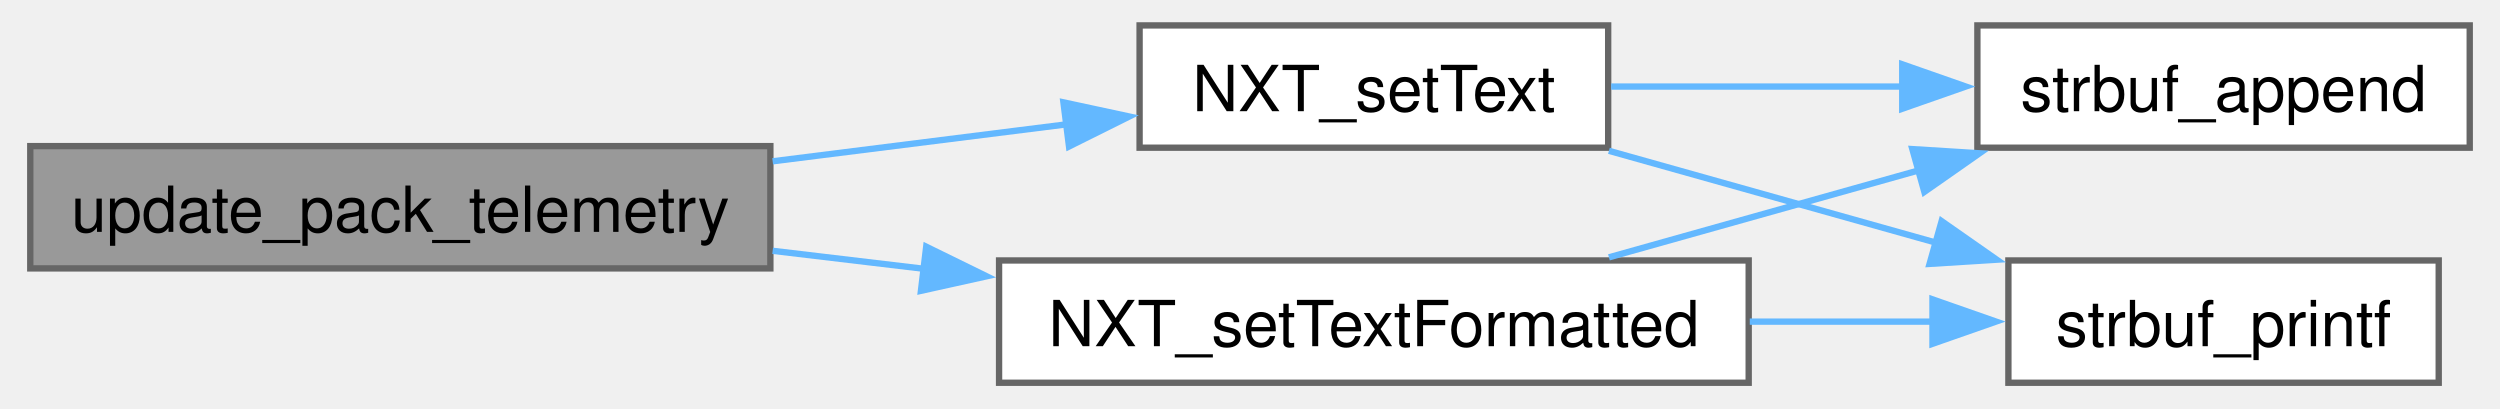
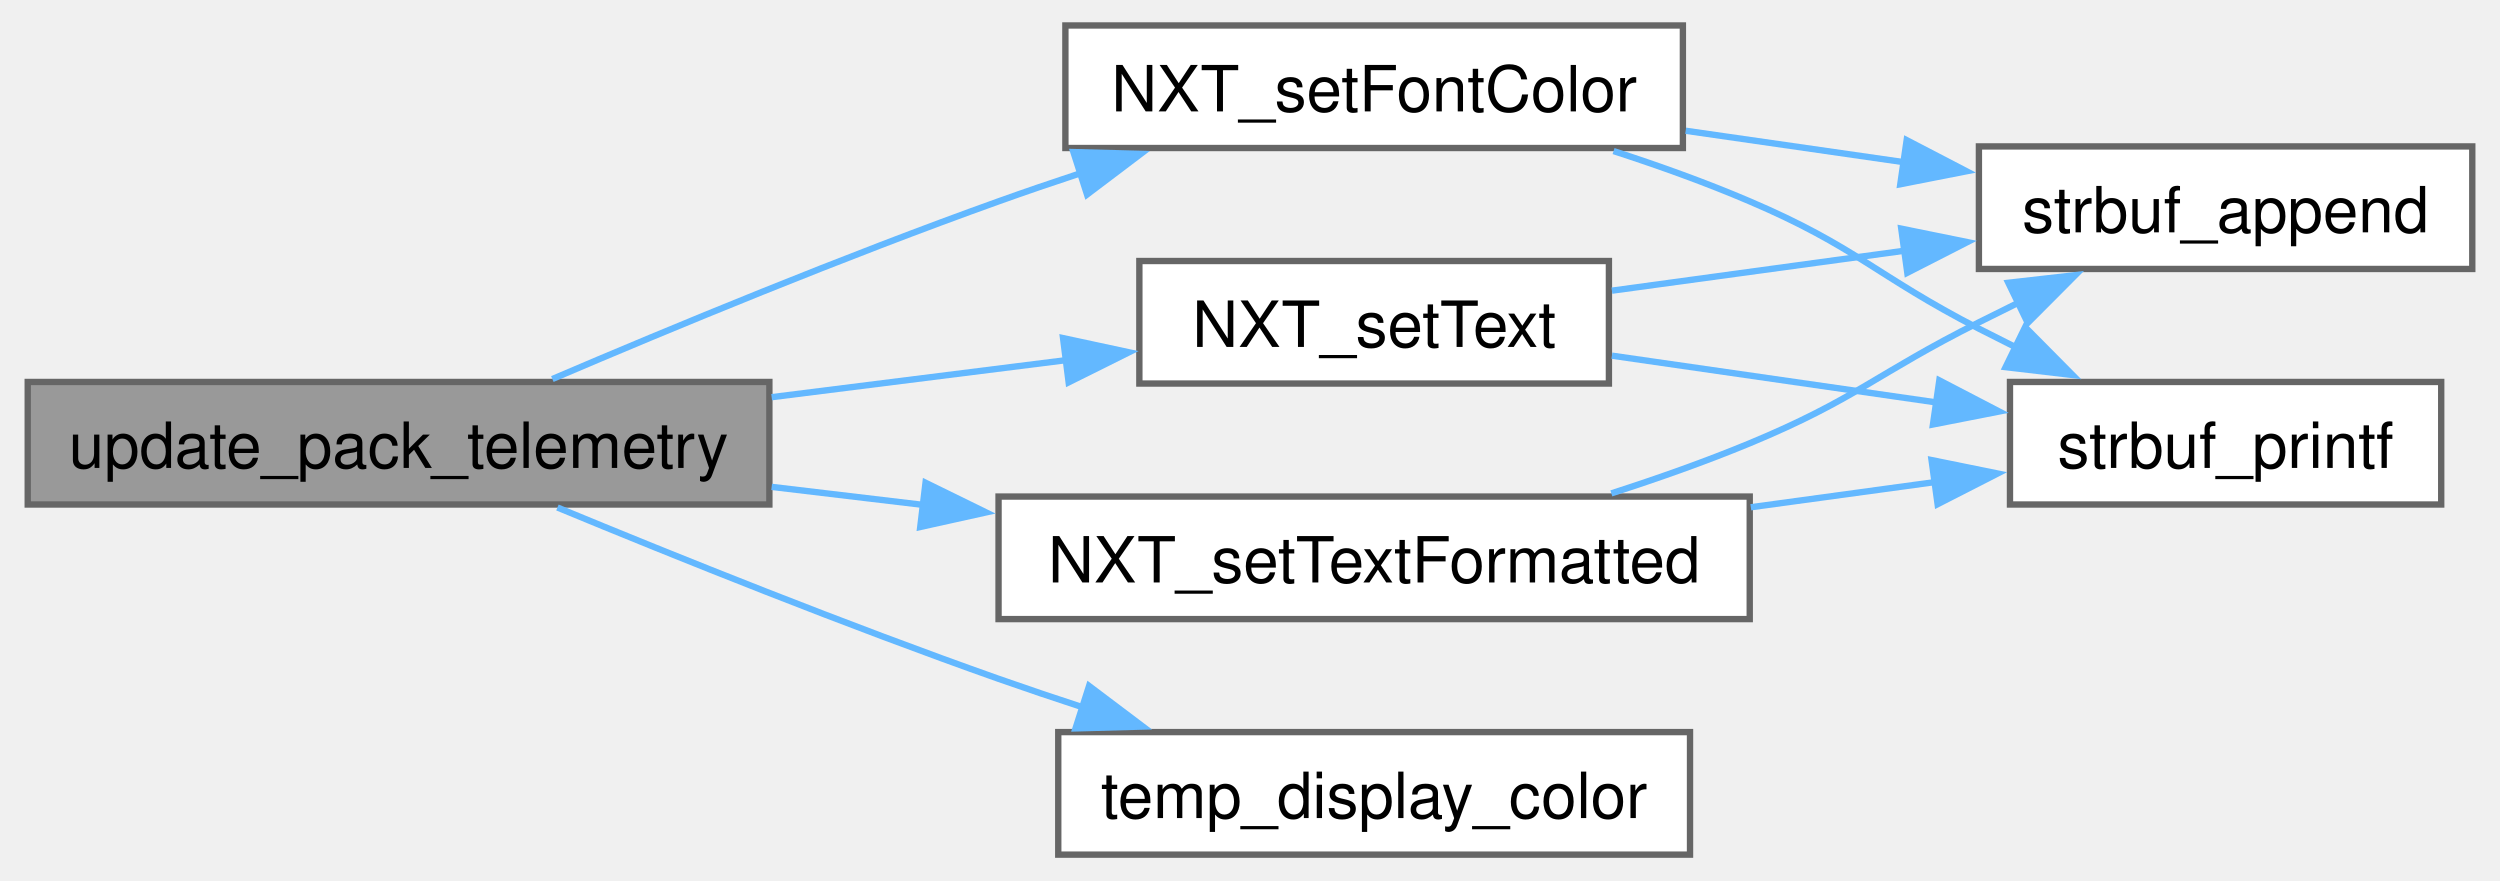
- <svg xmlns="http://www.w3.org/2000/svg" xmlns:xlink="http://www.w3.org/1999/xlink" width="392pt" height="64pt" viewBox="0.00 0.00 392.00 64.25">
-   <g id="graph0" class="graph" transform="scale(1 1) rotate(0) translate(4 60.25)">
+ <svg xmlns="http://www.w3.org/2000/svg" xmlns:xlink="http://www.w3.org/1999/xlink" width="392pt" height="138pt" viewBox="0.00 0.00 392.00 138.25">
+   <g id="graph0" class="graph" transform="scale(1 1) rotate(0) translate(4 134.25)">
    <g id="Node000001" class="node">
      <g id="a_Node000001">
        <a xlink:title=" ">
-           <polygon fill="#999999" stroke="#666666" points="116.5,-37.25 0,-37.25 0,-18 116.5,-18 116.5,-37.25" />
-           <text text-anchor="middle" x="58.25" y="-23.75" font-family="Helvetica,sans-Serif" font-size="10.00">update_pack_telemetry</text>
+           <polygon fill="#999999" stroke="#666666" points="116.5,-74.25 0,-74.25 0,-55 116.5,-55 116.5,-74.25" />
+           <text text-anchor="middle" x="58.25" y="-60.75" font-family="Helvetica,sans-Serif" font-size="10.00">update_pack_telemetry</text>
        </a>
      </g>
    </g>
    <g id="Node000002" class="node">
      <g id="a_Node000002">
-         <a xlink:href="nextion_8c.html#ab2a89fd8e292338a6e570a41a698ad3a" target="_top" xlink:title="Sets the text of a Nextion display object.">
-           <polygon fill="white" stroke="#666666" points="248.38,-56.25 174.62,-56.25 174.62,-37 248.38,-37 248.38,-56.25" />
-           <text text-anchor="middle" x="211.5" y="-42.75" font-family="Helvetica,sans-Serif" font-size="10.00">NXT_setText</text>
+         <a xlink:href="nextion_8c.html#af603b7d431ae4f94d55bf04b2034a8cc" target="_top" xlink:title="Sets the font color of a specified object on the Nextion display.">
+           <polygon fill="white" stroke="#666666" points="260,-130.25 163,-130.25 163,-111 260,-111 260,-130.25" />
+           <text text-anchor="middle" x="211.5" y="-116.75" font-family="Helvetica,sans-Serif" font-size="10.00">NXT_setFontColor</text>
        </a>
      </g>
    </g>
    <g id="edge1_Node000001_Node000002" class="edge">
      <g id="a_edge1_Node000001_Node000002">
        <a xlink:title=" ">
-           <path fill="none" stroke="#63b8ff" d="M116.86,-34.86C132.15,-36.78 148.47,-38.83 163.14,-40.68" />
-           <polygon fill="#63b8ff" stroke="#63b8ff" points="162.63,-44.14 172.99,-41.91 163.51,-37.19 162.63,-44.14" />
+           <path fill="none" stroke="#63b8ff" d="M82.41,-74.71C101.15,-82.72 128.31,-93.96 152.5,-102.62 156.68,-104.12 161.05,-105.61 165.44,-107.06" />
+           <polygon fill="#63b8ff" stroke="#63b8ff" points="164.26,-110.36 174.85,-110.08 166.4,-103.69 164.26,-110.36" />
        </a>
      </g>
    </g>
    <g id="Node000005" class="node">
      <g id="a_Node000005">
-         <a xlink:href="nextion_8c.html#a8af8629d8160abf996231ff267e43564" target="_top" xlink:title="Sets the text of a Nextion display object using printf-style formatting.">
-           <polygon fill="white" stroke="#666666" points="270.5,-19.25 152.5,-19.25 152.5,0 270.5,0 270.5,-19.25" />
-           <text text-anchor="middle" x="211.5" y="-5.75" font-family="Helvetica,sans-Serif" font-size="10.00">NXT_setTextFormatted</text>
+         <a xlink:href="nextion_8c.html#ab2a89fd8e292338a6e570a41a698ad3a" target="_top" xlink:title="Sets the text of a Nextion display object.">
+           <polygon fill="white" stroke="#666666" points="248.38,-93.25 174.62,-93.25 174.62,-74 248.38,-74 248.38,-93.25" />
+           <text text-anchor="middle" x="211.5" y="-79.75" font-family="Helvetica,sans-Serif" font-size="10.00">NXT_setText</text>
        </a>
      </g>
    </g>
    <g id="edge4_Node000001_Node000005" class="edge">
      <g id="a_edge4_Node000001_Node000005">
        <a xlink:title=" ">
-           <path fill="none" stroke="#63b8ff" d="M116.86,-20.77C124.69,-19.84 132.8,-18.87 140.81,-17.92" />
-           <polygon fill="#63b8ff" stroke="#63b8ff" points="141.03,-21.42 150.54,-16.76 140.2,-14.47 141.03,-21.42" />
+           <path fill="none" stroke="#63b8ff" d="M116.86,-71.86C132.15,-73.78 148.47,-75.83 163.14,-77.68" />
+           <polygon fill="#63b8ff" stroke="#63b8ff" points="162.63,-81.14 172.99,-78.91 163.51,-74.19 162.63,-81.14" />
+         </a>
+       </g>
+     </g>
+     <g id="Node000006" class="node">
+       <g id="a_Node000006">
+         <a xlink:href="nextion_8c.html#a8af8629d8160abf996231ff267e43564" target="_top" xlink:title="Sets the text of a Nextion display object using printf-style formatting.">
+           <polygon fill="white" stroke="#666666" points="270.5,-56.25 152.5,-56.25 152.5,-37 270.5,-37 270.5,-56.25" />
+           <text text-anchor="middle" x="211.5" y="-42.75" font-family="Helvetica,sans-Serif" font-size="10.00">NXT_setTextFormatted</text>
+         </a>
+       </g>
+     </g>
+     <g id="edge7_Node000001_Node000006" class="edge">
+       <g id="a_edge7_Node000001_Node000006">
+         <a xlink:title=" ">
+           <path fill="none" stroke="#63b8ff" d="M116.86,-57.77C124.69,-56.84 132.8,-55.87 140.81,-54.92" />
+           <polygon fill="#63b8ff" stroke="#63b8ff" points="141.03,-58.42 150.54,-53.76 140.2,-51.47 141.03,-58.42" />
+         </a>
+       </g>
+     </g>
+     <g id="Node000007" class="node">
+       <g id="a_Node000007">
+         <a xlink:href="colors_8h.html#ac89667e0f076e58ef33f7498cefe9195" target="_top" xlink:title="determine the color of the text based on celcius temperature">
+           <polygon fill="white" stroke="#666666" points="261.12,-19.25 161.88,-19.25 161.88,0 261.12,0 261.12,-19.25" />
+           <text text-anchor="middle" x="211.5" y="-5.75" font-family="Helvetica,sans-Serif" font-size="10.00">temp_display_color</text>
+         </a>
+       </g>
+     </g>
+     <g id="edge10_Node000001_Node000007" class="edge">
+       <g id="a_edge10_Node000001_Node000007">
+         <a xlink:title=" ">
+           <path fill="none" stroke="#63b8ff" d="M83.21,-54.53C101.93,-46.78 128.69,-36.03 152.5,-27.62 156.86,-26.09 161.43,-24.54 166.01,-23.05" />
+           <polygon fill="#63b8ff" stroke="#63b8ff" points="166.72,-26.5 175.18,-20.12 164.59,-19.83 166.72,-26.5" />
        </a>
      </g>
    </g>
    <g id="Node000003" class="node">
      <g id="a_Node000003">
        <a xlink:href="strbuf_8c.html#a15380dc153a462b38a9b54f274c9c3b5" target="_top" xlink:title="Appends raw data to the buffer. If the data exceeds the buffer size, no data is appended.">
-           <polygon fill="white" stroke="#666666" points="384,-56.25 306.5,-56.25 306.5,-37 384,-37 384,-56.25" />
-           <text text-anchor="middle" x="345.25" y="-42.75" font-family="Helvetica,sans-Serif" font-size="10.00">strbuf_append</text>
+           <polygon fill="white" stroke="#666666" points="384,-111.25 306.5,-111.25 306.5,-92 384,-92 384,-111.25" />
+           <text text-anchor="middle" x="345.25" y="-97.75" font-family="Helvetica,sans-Serif" font-size="10.00">strbuf_append</text>
        </a>
      </g>
    </g>
    <g id="edge2_Node000002_Node000003" class="edge">
      <g id="a_edge2_Node000002_Node000003">
        <a xlink:title=" ">
-           <path fill="none" stroke="#63b8ff" d="M248.85,-46.62C263.05,-46.62 279.56,-46.62 294.82,-46.62" />
-           <polygon fill="#63b8ff" stroke="#63b8ff" points="294.67,-50.13 304.67,-46.63 294.67,-43.13 294.67,-50.13" />
+           <path fill="none" stroke="#63b8ff" d="M260.44,-113.71C271.58,-112.11 283.46,-110.39 294.67,-108.78" />
+           <polygon fill="#63b8ff" stroke="#63b8ff" points="295.15,-112.24 304.55,-107.35 294.15,-105.31 295.15,-112.24" />
        </a>
      </g>
    </g>
    <g id="Node000004" class="node">
      <g id="a_Node000004">
        <a xlink:href="strbuf_8c.html#a52ce36e86451c208f1846411e1f67dcf" target="_top" xlink:title="Appends formatted data to the buffer using printf-style formatting. !">
-           <polygon fill="white" stroke="#666666" points="379.12,-19.25 311.38,-19.25 311.38,0 379.12,0 379.12,-19.25" />
-           <text text-anchor="middle" x="345.25" y="-5.75" font-family="Helvetica,sans-Serif" font-size="10.00">strbuf_printf</text>
+           <polygon fill="white" stroke="#666666" points="379.12,-74.25 311.38,-74.25 311.38,-55 379.12,-55 379.12,-74.25" />
+           <text text-anchor="middle" x="345.25" y="-60.75" font-family="Helvetica,sans-Serif" font-size="10.00">strbuf_printf</text>
        </a>
      </g>
    </g>
    <g id="edge3_Node000002_Node000004" class="edge">
      <g id="a_edge3_Node000002_Node000004">
        <a xlink:title=" ">
-           <path fill="none" stroke="#63b8ff" d="M248.5,-36.51C264.5,-32.02 283.48,-26.69 300.31,-21.96" />
-           <polygon fill="#63b8ff" stroke="#63b8ff" points="300.87,-25.44 309.55,-19.37 298.97,-18.71 300.87,-25.44" />
+           <path fill="none" stroke="#63b8ff" d="M249.11,-110.52C256.3,-108.19 263.71,-105.53 270.5,-102.62 287.33,-95.43 290.23,-91.01 306.5,-82.62 308.44,-81.63 310.44,-80.62 312.46,-79.61" />
+           <polygon fill="#63b8ff" stroke="#63b8ff" points="313.76,-82.87 321.22,-75.34 310.69,-76.58 313.76,-82.87" />
        </a>
      </g>
    </g>
    <g id="edge5_Node000005_Node000003" class="edge">
      <g id="a_edge5_Node000005_Node000003">
        <a xlink:title=" ">
-           <path fill="none" stroke="#63b8ff" d="M248.5,-19.74C263.61,-23.98 281.37,-28.97 297.47,-33.49" />
-           <polygon fill="#63b8ff" stroke="#63b8ff" points="296.26,-36.78 306.84,-36.12 298.15,-30.04 296.26,-36.78" />
+           <path fill="none" stroke="#63b8ff" d="M248.85,-88.59C263.05,-90.53 279.56,-92.79 294.82,-94.87" />
+           <polygon fill="#63b8ff" stroke="#63b8ff" points="294.3,-98.33 304.68,-96.22 295.25,-91.4 294.3,-98.33" />
        </a>
      </g>
    </g>
    <g id="edge6_Node000005_Node000004" class="edge">
      <g id="a_edge6_Node000005_Node000004">
        <a xlink:title=" ">
-           <path fill="none" stroke="#63b8ff" d="M270.67,-9.62C280.36,-9.62 290.28,-9.62 299.57,-9.62" />
-           <polygon fill="#63b8ff" stroke="#63b8ff" points="299.43,-13.13 309.43,-9.63 299.43,-6.13 299.43,-13.13" />
+           <path fill="none" stroke="#63b8ff" d="M248.85,-78.38C264.69,-76.1 283.41,-73.4 300.05,-71" />
+           <polygon fill="#63b8ff" stroke="#63b8ff" points="300.28,-74.5 309.68,-69.61 299.28,-67.57 300.28,-74.5" />
+         </a>
+       </g>
+     </g>
+     <g id="edge8_Node000006_Node000003" class="edge">
+       <g id="a_edge8_Node000006_Node000003">
+         <a xlink:title=" ">
+           <path fill="none" stroke="#63b8ff" d="M248.76,-56.75C256.05,-59.09 263.59,-61.76 270.5,-64.62 287.21,-71.56 290.33,-75.51 306.5,-83.62 308.58,-84.67 310.73,-85.73 312.9,-86.8" />
+           <polygon fill="#63b8ff" stroke="#63b8ff" points="311.12,-89.83 321.65,-91.03 314.17,-83.52 311.12,-89.83" />
+         </a>
+       </g>
+     </g>
+     <g id="edge9_Node000006_Node000004" class="edge">
+       <g id="a_edge9_Node000006_Node000004">
+         <a xlink:title=" ">
+           <path fill="none" stroke="#63b8ff" d="M270.67,-54.57C280.36,-55.9 290.28,-57.25 299.57,-58.52" />
+           <polygon fill="#63b8ff" stroke="#63b8ff" points="299.06,-61.98 309.44,-59.87 300.01,-55.05 299.06,-61.98" />
        </a>
      </g>
    </g>
  </g>
</svg>
